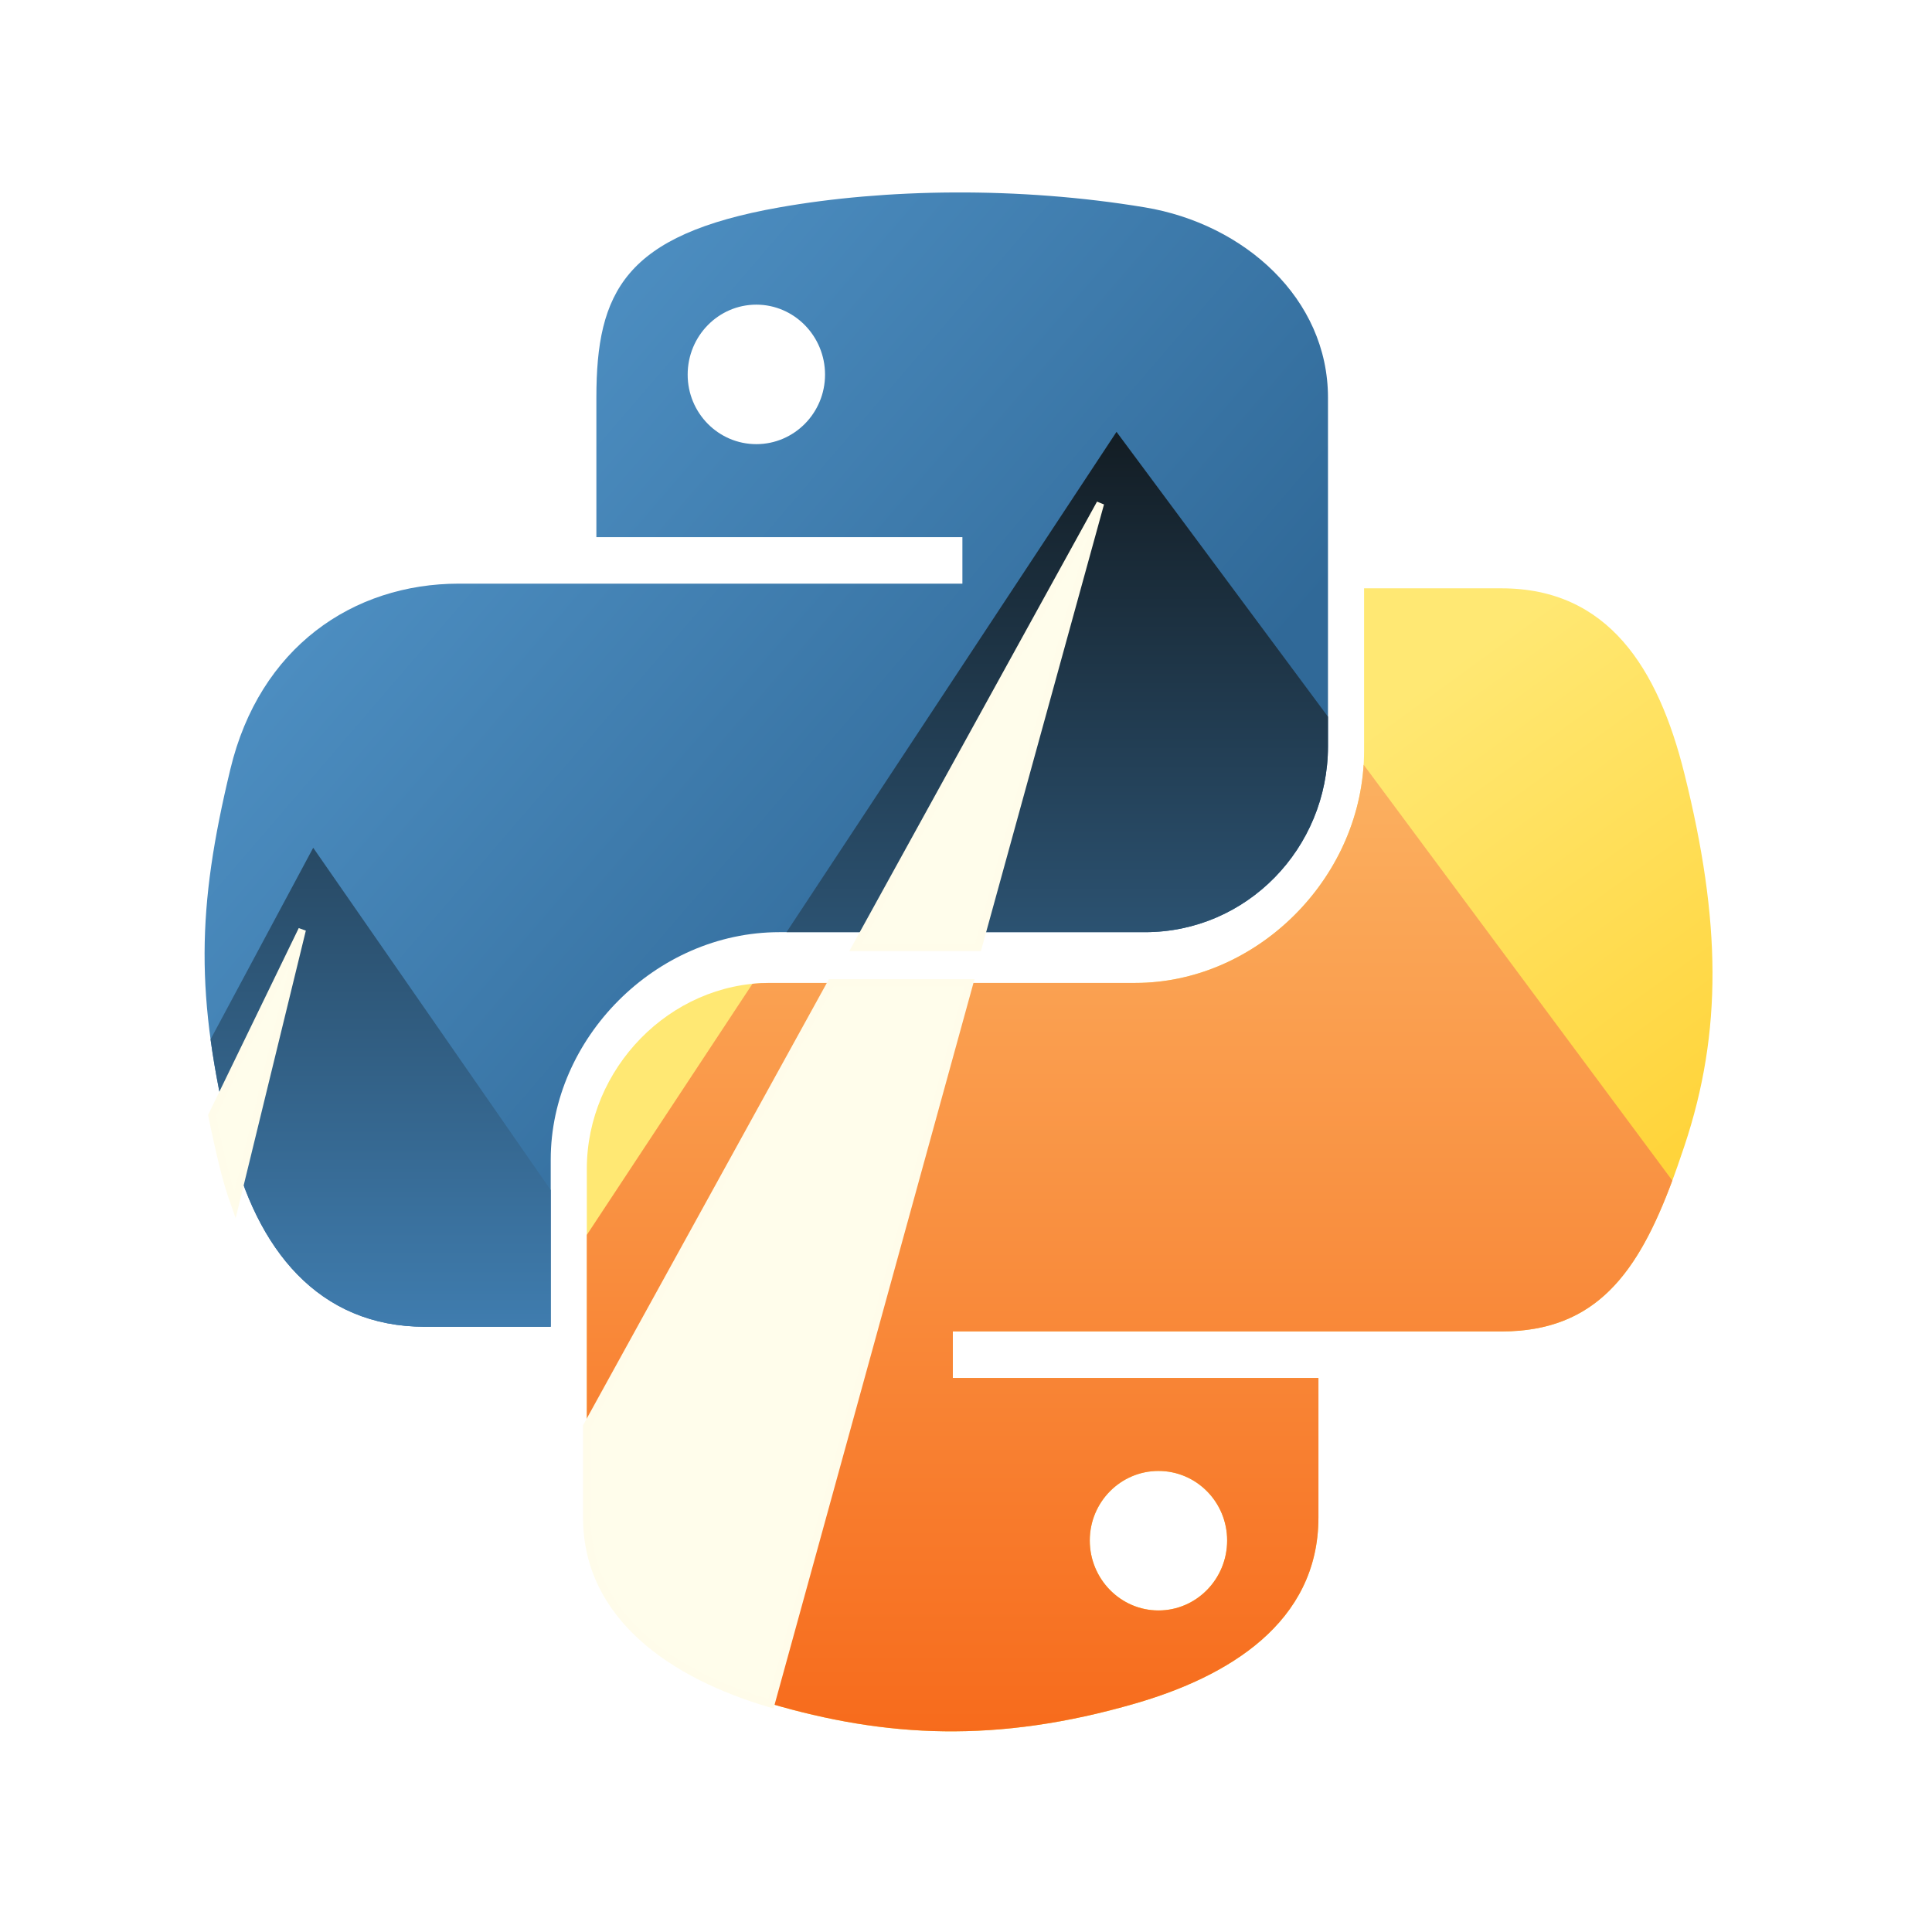
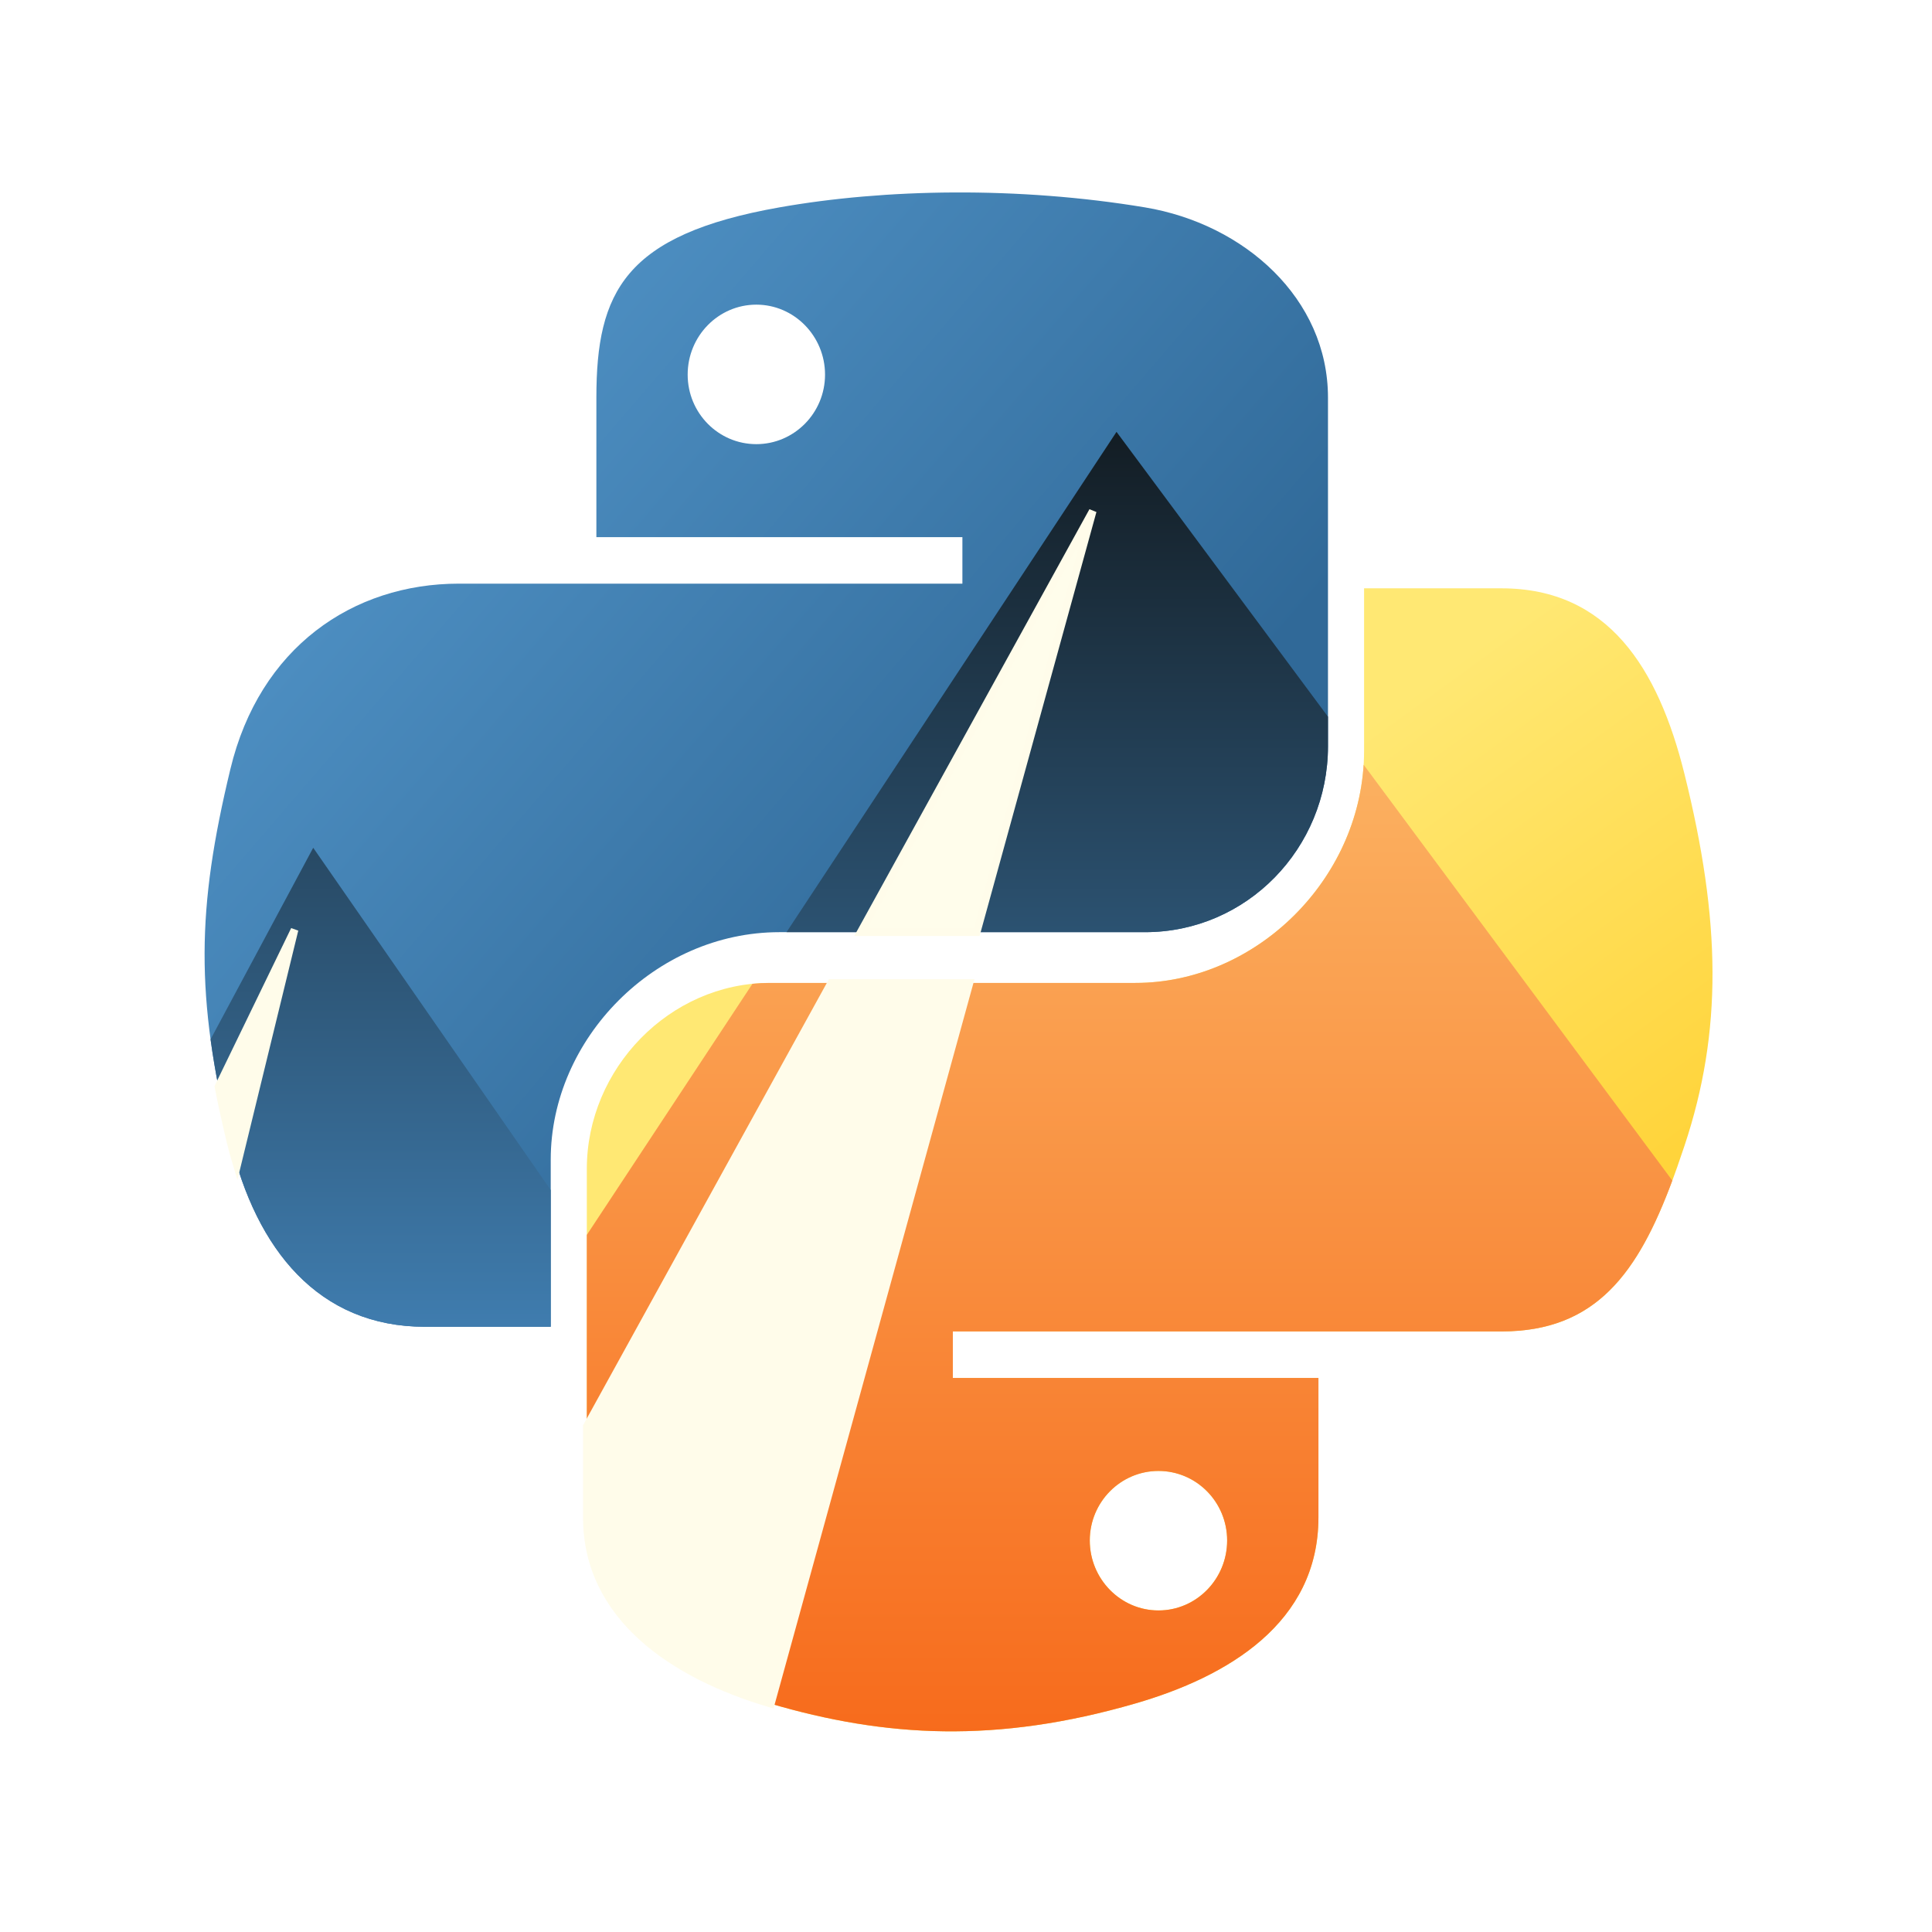
<svg xmlns="http://www.w3.org/2000/svg" width="255px" height="255px" viewBox="0 0 255 255" version="1.1">
  <defs>
    <linearGradient x1="50%" y1="82.276%" x2="23.443%" y2="44.914%" id="linearGradient-1">
      <stop stop-color="#FFD43B" offset="0%" />
      <stop stop-color="#FFE873" offset="100%" />
    </linearGradient>
    <linearGradient x1="1.06341024e-07%" y1="9.14856261e-08%" x2="74.521%" y2="64.11%" id="linearGradient-2">
      <stop stop-color="#5A9FD4" offset="0%" />
      <stop stop-color="#306998" offset="100%" />
    </linearGradient>
    <linearGradient x1="50%" y1="0%" x2="50%" y2="100%" id="linearGradient-3">
      <stop stop-color="#FBB161" offset="0%" />
      <stop stop-color="#F76B1C" offset="100%" />
    </linearGradient>
    <linearGradient x1="50%" y1="0%" x2="50%" y2="100%" id="linearGradient-4">
      <stop stop-color="#131D24" offset="0%" />
      <stop stop-color="#3F7CAE" offset="100%" />
    </linearGradient>
  </defs>
  <g id="Page-1" stroke="none" stroke-width="1" fill="none" fill-rule="evenodd">
    <g id="Swiss-Python-Summit">
      <g id="Logo" transform="translate(27, 25)">
        <g id="snake" transform="translate(0.003534, 0.399994)">
          <path d="M153.038,52.251 L153.038,73.704 C153.038,90.335 138.937,104.334 122.858,104.334 L74.605,104.334 C61.387,104.334 50.45,115.646 50.45,128.883 L50.45,174.884 C50.45,187.977 61.834,195.677 74.605,199.433 C89.897,203.93 104.561,204.743 122.858,199.433 C135.02,195.912 147.013,188.825 147.013,174.884 L147.013,156.472 L98.76,156.472 L98.76,150.335 L147.013,150.335 L171.168,150.335 C185.208,150.335 190.44,140.542 195.323,125.842 C200.367,110.71 200.152,96.157 195.323,76.744 C191.853,62.767 185.226,52.251 171.168,52.251 L153.038,52.251 L153.038,52.251 Z M125.899,168.747 C130.907,168.747 134.964,172.85 134.964,177.925 C134.964,183.017 130.907,187.159 125.899,187.159 C120.909,187.159 116.834,183.017 116.834,177.925 C116.834,172.85 120.909,168.747 125.899,168.747 L125.899,168.747 Z" id="snake-bottom" fill="url(#linearGradient-1)" />
          <path d="M98.951,0.002 C90.692,0.04 82.805,0.744 75.866,1.972 C55.423,5.584 51.711,13.143 51.711,27.085 L51.711,45.496 L100.021,45.496 L100.021,51.634 L51.711,51.634 L33.581,51.634 C19.54,51.634 7.246,60.073 3.401,76.126 C-1.035,94.528 -1.231,106.011 3.401,125.225 C6.835,139.527 15.036,149.717 29.076,149.717 L45.686,149.717 L45.686,127.646 C45.686,111.7 59.483,97.635 75.866,97.635 L124.119,97.635 C137.552,97.635 148.274,86.576 148.274,73.086 L148.274,27.085 C148.274,13.992 137.23,4.157 124.119,1.972 C115.821,0.591 107.21,-0.037 98.951,0.002 L98.951,0.002 Z M72.825,14.81 C77.815,14.81 81.891,18.952 81.891,24.044 C81.891,29.118 77.815,33.222 72.825,33.222 C67.817,33.222 63.76,29.118 63.76,24.044 C63.76,18.952 67.817,14.81 72.825,14.81 L72.825,14.81 Z" id="snake-top" fill="url(#linearGradient-2)" />
        </g>
        <g id="mountain" transform="translate(0, 32)">
          <path d="M50.453,105.992 L72.316,72.848 C73.071,72.772 73.836,72.734 74.608,72.734 L122.862,72.734 C138.346,72.734 151.996,59.751 152.984,43.937 L193.725,98.818 C189.214,110.939 183.699,118.735 171.172,118.735 L147.017,118.735 L98.763,118.735 L98.763,124.872 L147.017,124.872 L147.017,143.284 C147.017,157.225 135.024,164.312 122.862,167.833 C104.565,173.143 89.9,172.33 74.608,167.833 C61.838,164.077 50.453,156.377 50.453,143.284 L50.453,105.992 L50.453,105.992 Z M125.902,137.147 C130.91,137.147 134.967,141.25 134.967,146.325 C134.967,151.417 130.91,155.559 125.902,155.559 C120.912,155.559 116.837,151.417 116.837,146.325 C116.837,141.25 120.912,137.147 125.902,137.147 Z" id="bottom" fill="url(#linearGradient-3)" />
          <path d="M45.69,100.075 L14.34,54.895 L0.791,80.179 C1.354,84.319 2.222,88.72 3.404,93.625 C6.838,107.927 15.039,118.117 29.08,118.117 L45.69,118.117 L45.69,100.075 Z M76.81,66.035 L120.367,0 L148.278,37.597 L148.278,41.486 C148.278,54.976 137.555,66.035 124.123,66.035 L76.81,66.035 Z" id="top" fill="url(#linearGradient-4)" />
        </g>
-         <g id="rays" transform="translate(0, 41)" stroke="#FFFCEA" fill="#FFFDEB">
-           <path d="M82.702,63.734 L50.453,122.25 L50.453,134.284 C50.453,147.377 61.838,155.077 74.608,158.833 C74.656,158.847 74.703,158.861 74.75,158.875 L100.967,63.734 L82.702,63.734 Z" id="bottom" />
-           <path d="M85.944,59.035 L118.232,0.448 L102.088,59.035 L85.944,59.035 Z" id="top-right" />
-           <path d="M0.987,81.23 L12.881,56.712 L4.013,93.05 C3.392,91.322 2.857,89.509 2.404,87.625 C1.867,85.397 1.395,83.273 0.987,81.23 Z" id="left" />
+         <g id="rays" transform="translate(1, 42)" stroke="#FFFCEA">
+           <path d="M81.702,62.734 L49.453,121.25 L49.453,133.284 C49.453,146.377 60.838,154.077 73.608,157.833 C73.656,157.847 73.703,157.861 73.75,157.875 L99.967,62.734 L81.702,62.734 L81.702,62.734 Z" id="bottom" fill="#FFFCEA" />
+           <path d="M85.598,56.035 L116.232,0.448 L100.915,56.035 L85.598,56.035 Z" id="top-right" fill="#FFFDEB" />
+           <path d="M0.83,76.432 L10.881,55.712 L3.282,86.849 C2.961,85.8 2.669,84.725 2.404,83.625 C1.797,81.105 1.273,78.718 0.83,76.432 Z" id="left" fill="#FFFCEA" />
        </g>
      </g>
    </g>
  </g>
</svg>
